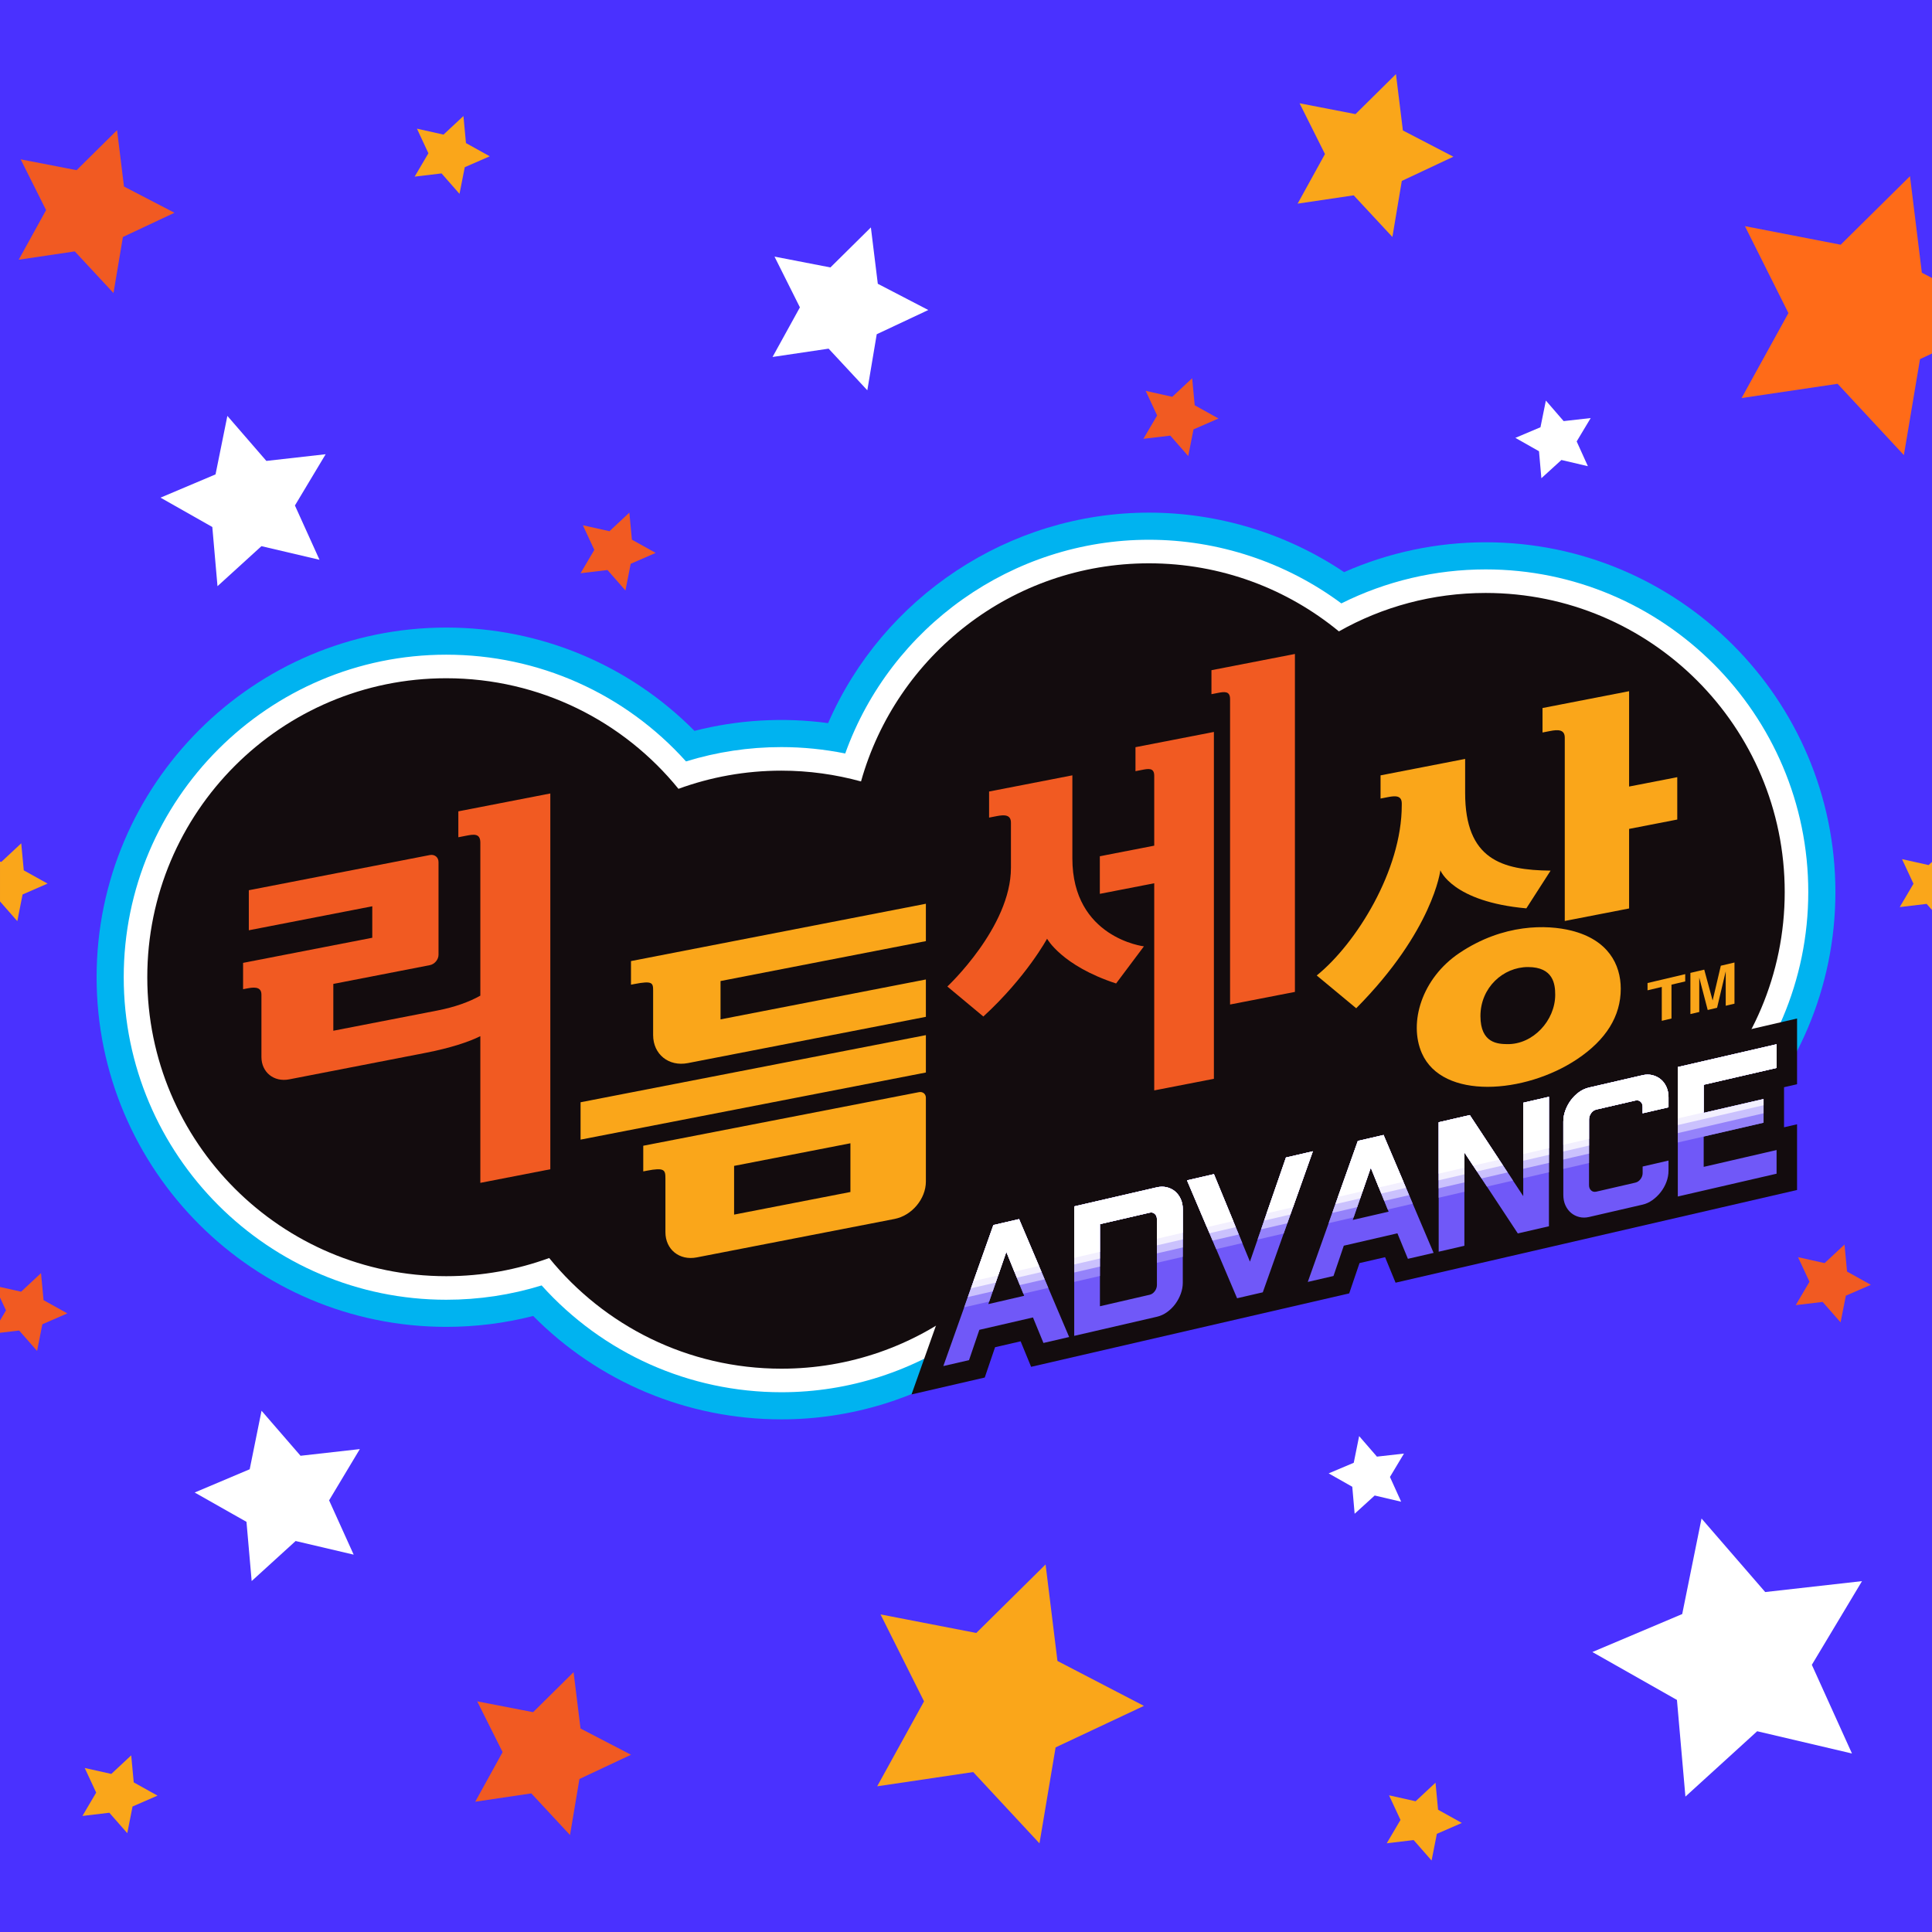
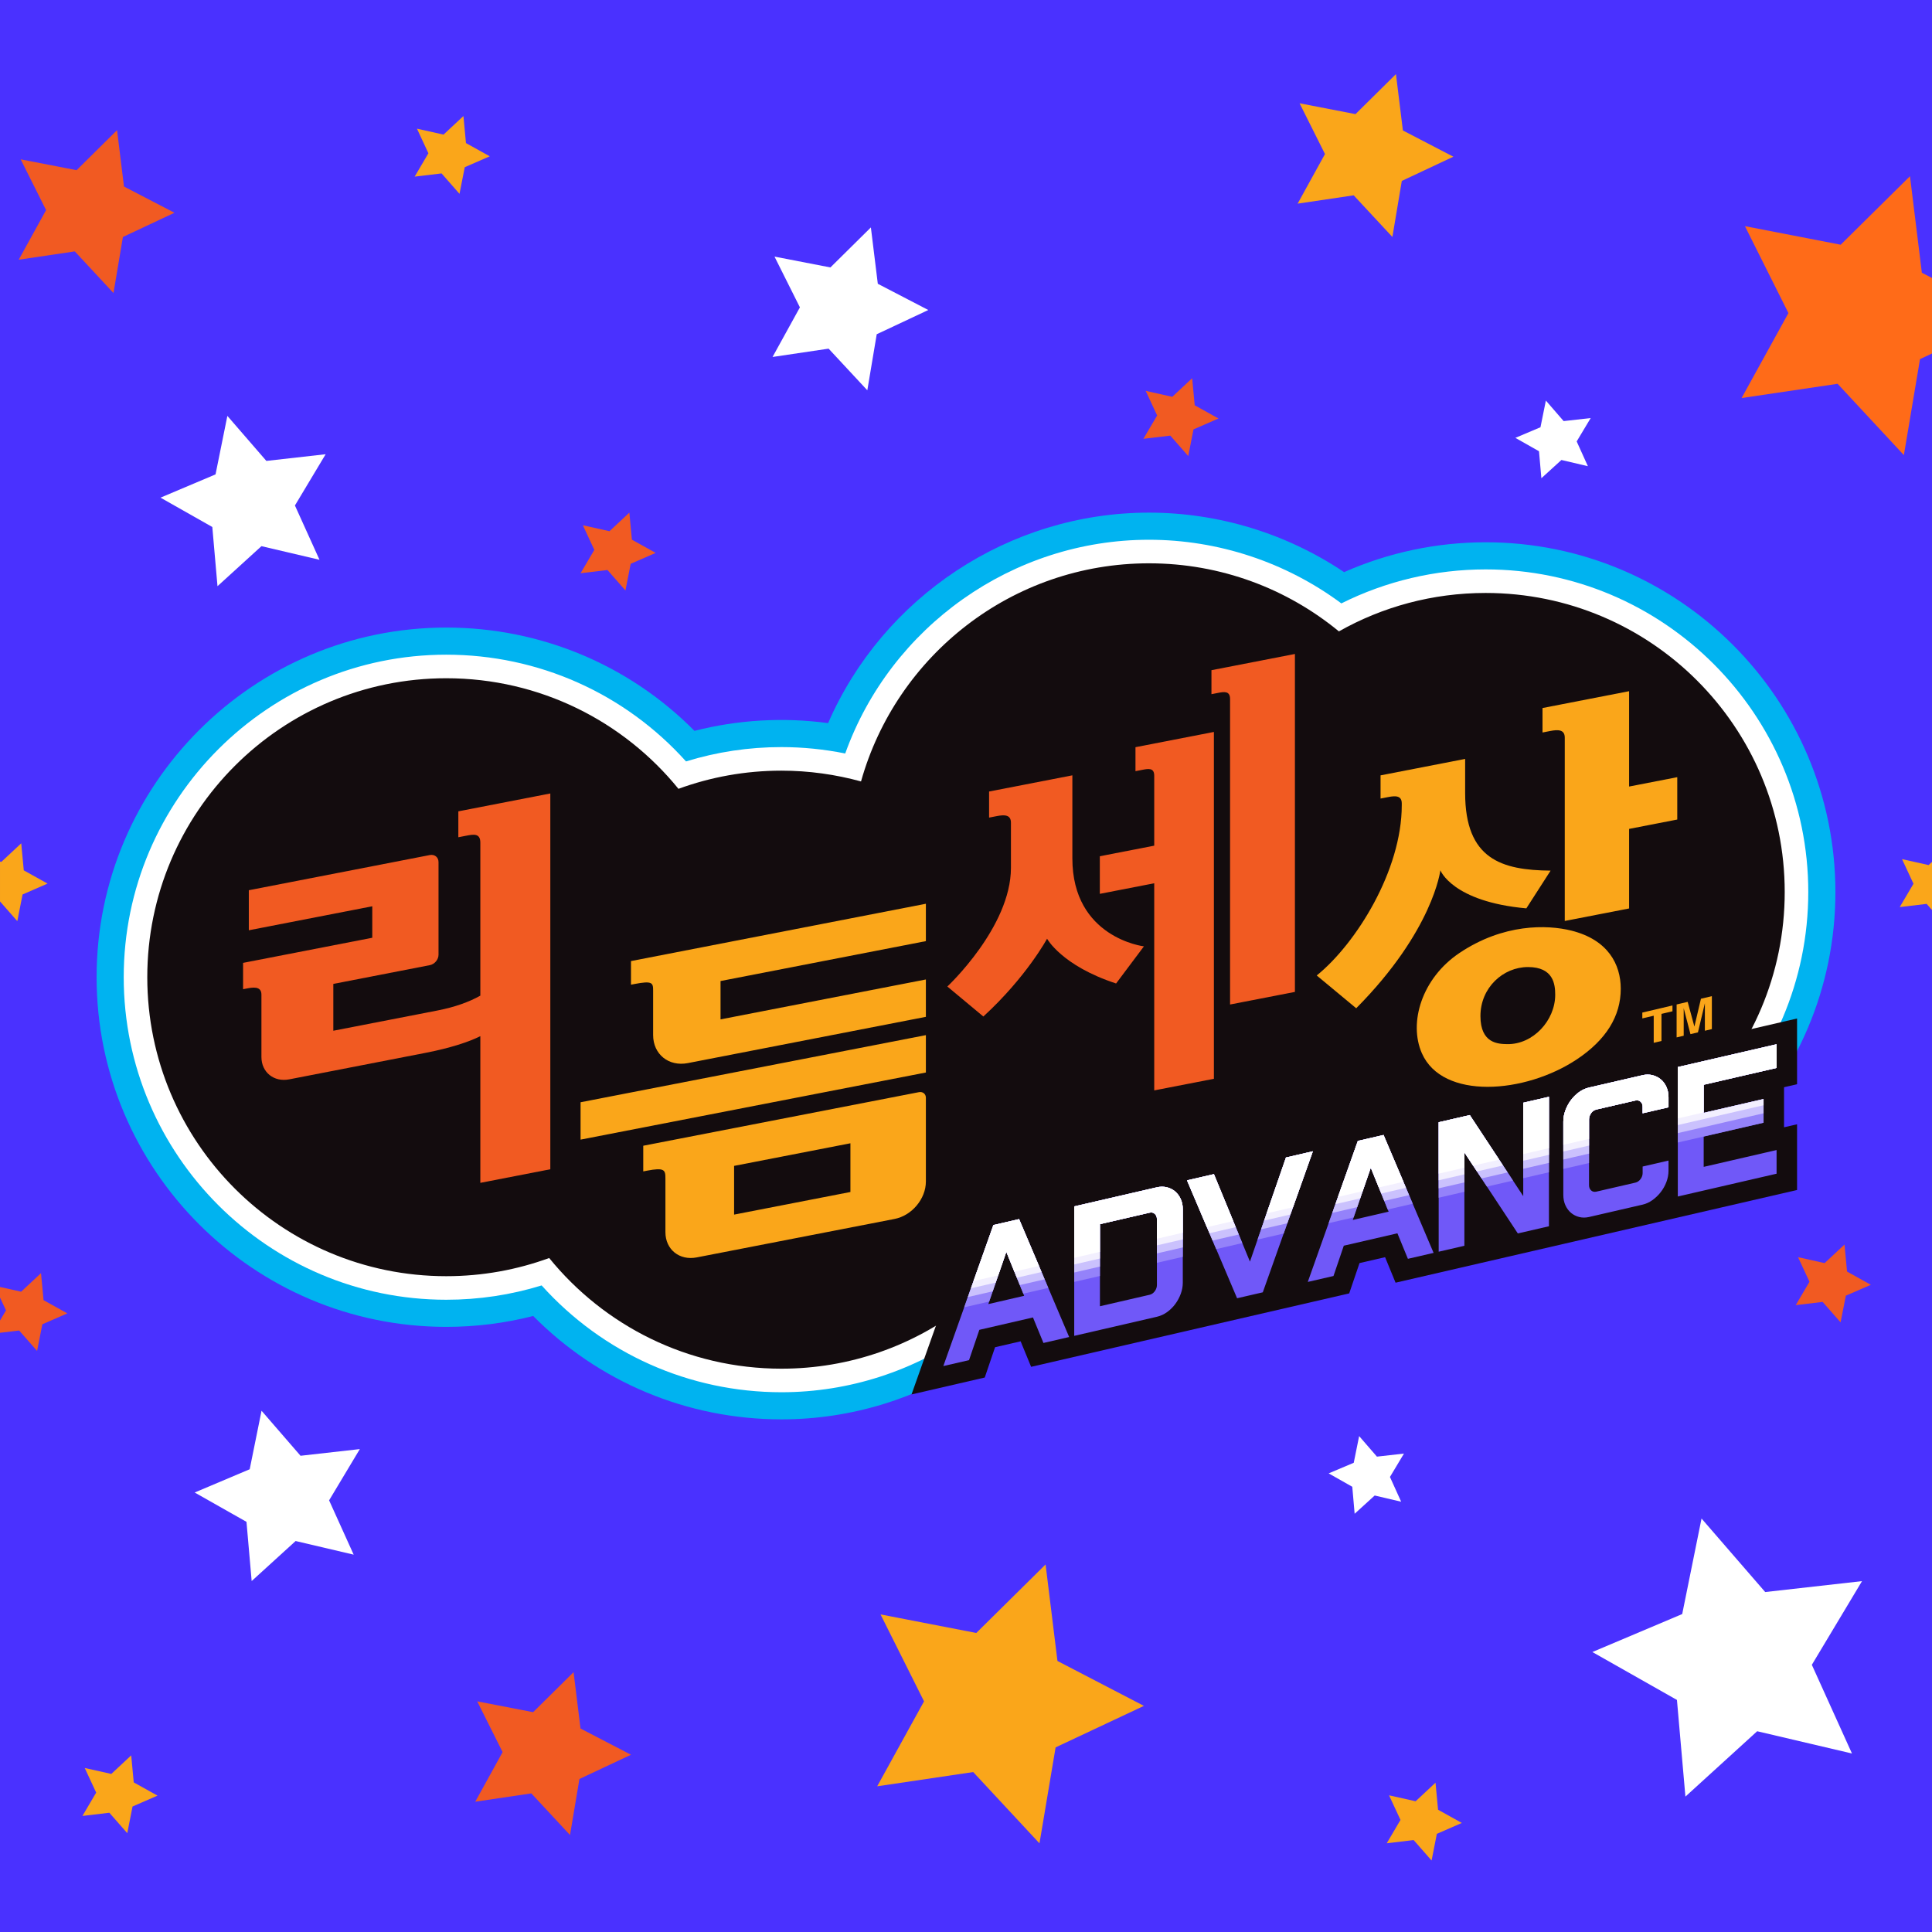
<svg xmlns="http://www.w3.org/2000/svg" version="1.1" id="svg1" width="666.667" height="666.667" viewBox="0 0 666.667 666.667">
  <defs id="defs1">
    <clipPath clipPathUnits="userSpaceOnUse" id="clipPath23">
      <path d="M 0,500 H 500 V 0 H 0 Z" transform="translate(-384.4873,-359.6593)" id="path23" />
    </clipPath>
    <clipPath clipPathUnits="userSpaceOnUse" id="clipPath25">
      <path d="M 0,500 H 500 V 0 H 0 Z" transform="translate(-384.4873,-352.6398)" id="path25" />
    </clipPath>
    <clipPath clipPathUnits="userSpaceOnUse" id="clipPath27">
      <path d="M 0,500 H 500 V 0 H 0 Z" transform="translate(-384.4873,-346.5426)" id="path27" />
    </clipPath>
    <clipPath clipPathUnits="userSpaceOnUse" id="clipPath29">
      <path d="M 0,500 H 500 V 0 H 0 Z" transform="translate(-349.291,-225.0792)" id="path29" />
    </clipPath>
    <clipPath clipPathUnits="userSpaceOnUse" id="clipPath31">
      <path d="M 0,500 H 500 V 0 H 0 Z" transform="translate(-465.0781,-219.4064)" id="path31" />
    </clipPath>
    <clipPath clipPathUnits="userSpaceOnUse" id="clipPath33">
      <path d="M 0,500 H 500 V 0 H 0 Z" transform="translate(-459.7773,-196.2462)" id="path33" />
    </clipPath>
    <clipPath clipPathUnits="userSpaceOnUse" id="clipPath35">
      <path d="m 434.217,223.848 v -33.503 l 25.561,5.901 v 6.127 l -18.865,-4.355 v 7.849 l 15.494,3.576 v 6.127 l -15.494,-3.577 v 7.275 l 18.865,4.355 v 6.125 z m -9.104,-2.102 -13.875,-3.203 c -0.933,-0.216 -1.802,-0.615 -2.603,-1.199 v 0 c -0.804,-0.585 -1.504,-1.281 -2.101,-2.089 v 0 c -0.599,-0.808 -1.073,-1.691 -1.422,-2.65 v 0 c -0.351,-0.958 -0.526,-1.915 -0.526,-2.873 v 0 -18.953 c 0,-1.021 0.182,-1.927 0.547,-2.72 v 0 c 0.364,-0.795 0.853,-1.448 1.466,-1.96 v 0 c 0.613,-0.513 1.32,-0.867 2.122,-1.065 v 0 c 0.803,-0.198 1.642,-0.196 2.517,0.007 v 0 l 13.875,3.203 c 0.875,0.202 1.714,0.587 2.517,1.155 v 0 c 0.801,0.568 1.516,1.252 2.144,2.051 v 0 c 0.628,0.798 1.123,1.678 1.489,2.64 v 0 c 0.363,0.962 0.546,1.953 0.546,2.975 v 0 2.584 l -6.696,-1.545 v -1.676 c 0,-0.574 -0.183,-1.104 -0.548,-1.586 v 0 c -0.363,-0.484 -0.809,-0.785 -1.335,-0.906 v 0 l -10.11,-2.335 c -0.524,-0.121 -0.97,-0.017 -1.335,0.314 v 0 c -0.364,0.33 -0.547,0.783 -0.547,1.357 v 0 17.039 c 0,0.574 0.183,1.111 0.547,1.61 v 0 c 0.365,0.499 0.811,0.809 1.335,0.93 v 0 l 10.11,2.335 c 0.526,0.121 0.972,0.024 1.335,-0.29 v 0 c 0.365,-0.316 0.548,-0.76 0.548,-1.334 v 0 -1.675 l 6.696,1.545 v 2.585 c 0,0.989 -0.183,1.888 -0.546,2.698 v 0 c -0.366,0.808 -0.861,1.467 -1.489,1.978 v 0 c -0.628,0.508 -1.343,0.863 -2.144,1.06 v 0 c -0.398,0.097 -0.804,0.146 -1.219,0.146 v 0 c -0.423,0 -0.856,-0.051 -1.298,-0.153 m -30.9,-7.134 v -24.169 l -13.832,20.976 -8.052,-1.858 v -33.503 l 6.652,1.535 v 24.17 l 13.831,-20.976 8.053,1.859 v 33.502 z m -42.804,-9.882 -12.957,-36.493 6.654,1.535 2.669,7.844 13.875,3.203 2.713,-6.6 6.653,1.536 -12.956,30.511 z m 3.325,-6.986 0.044,0.01 4.596,-11.334 -9.279,-2.142 z m -21.928,2.691 -9.322,-26.943 -9.323,22.639 -6.959,-1.607 12.955,-30.511 6.654,1.536 12.954,36.493 z m -33.395,-7.709 -21.402,-4.941 v -33.502 l 21.402,4.94 c 0.933,0.216 1.81,0.617 2.626,1.205 v 0 c 0.817,0.587 1.525,1.286 2.123,2.094 v 0 c 0.598,0.807 1.072,1.69 1.423,2.649 v 0 c 0.349,0.958 0.525,1.916 0.525,2.873 v 0 18.953 c 0,1.021 -0.182,1.928 -0.547,2.721 v 0 c -0.366,0.793 -0.854,1.446 -1.466,1.959 v 0 c -0.612,0.513 -1.329,0.866 -2.145,1.061 v 0 c -0.4,0.095 -0.807,0.142 -1.222,0.142 v 0 c -0.431,0 -0.87,-0.051 -1.317,-0.154 m -14.749,-9.532 12.867,2.971 c 0.526,0.121 0.97,0.016 1.335,-0.314 v 0 c 0.364,-0.33 0.547,-0.782 0.547,-1.357 v 0 -17.038 c 0,-0.574 -0.183,-1.112 -0.547,-1.61 v 0 c -0.365,-0.5 -0.809,-0.809 -1.335,-0.931 v 0 l -12.867,-2.971 z m -27.574,-0.239 -12.955,-36.493 6.652,1.535 2.67,7.844 13.875,3.203 2.713,-6.6 6.653,1.535 -12.956,30.512 z m 3.326,-6.985 0.044,0.01 4.596,-11.336 -9.279,-2.142 z" transform="translate(-466.1797,-253.5988)" id="path35" />
    </clipPath>
    <clipPath clipPathUnits="userSpaceOnUse" id="clipPath37">
      <path d="m 434.217,223.848 v -33.503 l 25.561,5.901 v 6.127 l -18.865,-4.355 v 7.849 l 15.494,3.576 v 6.127 l -15.494,-3.577 v 7.275 l 18.865,4.355 v 6.125 z m -9.104,-2.102 -13.875,-3.203 c -0.933,-0.216 -1.802,-0.615 -2.603,-1.199 v 0 c -0.804,-0.585 -1.504,-1.281 -2.101,-2.089 v 0 c -0.599,-0.808 -1.073,-1.691 -1.422,-2.65 v 0 c -0.351,-0.958 -0.526,-1.915 -0.526,-2.873 v 0 -18.953 c 0,-1.021 0.182,-1.927 0.547,-2.72 v 0 c 0.364,-0.795 0.853,-1.448 1.466,-1.96 v 0 c 0.613,-0.513 1.32,-0.867 2.122,-1.065 v 0 c 0.803,-0.198 1.642,-0.196 2.517,0.007 v 0 l 13.875,3.203 c 0.875,0.202 1.714,0.587 2.517,1.155 v 0 c 0.801,0.568 1.516,1.252 2.144,2.051 v 0 c 0.628,0.798 1.123,1.678 1.489,2.64 v 0 c 0.363,0.962 0.546,1.953 0.546,2.975 v 0 2.584 l -6.696,-1.545 v -1.676 c 0,-0.574 -0.183,-1.104 -0.548,-1.586 v 0 c -0.363,-0.484 -0.809,-0.785 -1.335,-0.906 v 0 l -10.11,-2.335 c -0.524,-0.121 -0.97,-0.017 -1.335,0.314 v 0 c -0.364,0.33 -0.547,0.783 -0.547,1.357 v 0 17.039 c 0,0.574 0.183,1.111 0.547,1.61 v 0 c 0.365,0.499 0.811,0.809 1.335,0.93 v 0 l 10.11,2.335 c 0.526,0.121 0.972,0.024 1.335,-0.29 v 0 c 0.365,-0.316 0.548,-0.76 0.548,-1.334 v 0 -1.675 l 6.696,1.545 v 2.585 c 0,0.989 -0.183,1.888 -0.546,2.698 v 0 c -0.366,0.808 -0.861,1.467 -1.489,1.978 v 0 c -0.628,0.508 -1.343,0.863 -2.144,1.06 v 0 c -0.398,0.097 -0.804,0.146 -1.219,0.146 v 0 c -0.423,0 -0.856,-0.051 -1.298,-0.153 m -30.9,-7.134 v -24.169 l -13.832,20.976 -8.052,-1.858 v -33.503 l 6.652,1.535 v 24.17 l 13.831,-20.976 8.053,1.859 v 33.502 z m -42.804,-9.882 -12.957,-36.493 6.654,1.535 2.669,7.844 13.875,3.203 2.713,-6.6 6.653,1.536 -12.956,30.511 z m 3.325,-6.986 0.044,0.01 4.596,-11.334 -9.279,-2.142 z m -21.928,2.691 -9.322,-26.943 -9.323,22.639 -6.959,-1.607 12.955,-30.511 6.654,1.536 12.954,36.493 z m -33.395,-7.709 -21.402,-4.941 v -33.502 l 21.402,4.94 c 0.933,0.216 1.81,0.617 2.626,1.205 v 0 c 0.817,0.587 1.525,1.286 2.123,2.094 v 0 c 0.598,0.807 1.072,1.69 1.423,2.649 v 0 c 0.349,0.958 0.525,1.916 0.525,2.873 v 0 18.953 c 0,1.021 -0.182,1.928 -0.547,2.721 v 0 c -0.366,0.793 -0.854,1.446 -1.466,1.959 v 0 c -0.612,0.513 -1.329,0.866 -2.145,1.061 v 0 c -0.4,0.095 -0.807,0.142 -1.222,0.142 v 0 c -0.431,0 -0.87,-0.051 -1.317,-0.154 m -14.749,-9.532 12.867,2.971 c 0.526,0.121 0.97,0.016 1.335,-0.314 v 0 c 0.364,-0.33 0.547,-0.782 0.547,-1.357 v 0 -17.038 c 0,-0.574 -0.183,-1.112 -0.547,-1.61 v 0 c -0.365,-0.5 -0.809,-0.809 -1.335,-0.931 v 0 l -12.867,-2.971 z m -27.574,-0.239 -12.955,-36.493 6.652,1.535 2.67,7.844 13.875,3.203 2.713,-6.6 6.653,1.535 -12.956,30.512 z m 3.326,-6.985 0.044,0.01 4.596,-11.336 -9.279,-2.142 z" transform="translate(-466.1797,-253.5988)" id="path37" />
    </clipPath>
    <clipPath clipPathUnits="userSpaceOnUse" id="clipPath39">
      <path d="m 434.217,223.848 v -33.503 l 25.561,5.901 v 6.127 l -18.865,-4.355 v 7.849 l 15.494,3.576 v 6.127 l -15.494,-3.577 v 7.275 l 18.865,4.355 v 6.125 z m -9.104,-2.102 -13.875,-3.203 c -0.933,-0.216 -1.802,-0.615 -2.603,-1.199 v 0 c -0.804,-0.585 -1.504,-1.281 -2.101,-2.089 v 0 c -0.599,-0.808 -1.073,-1.691 -1.422,-2.65 v 0 c -0.351,-0.958 -0.526,-1.915 -0.526,-2.873 v 0 -18.953 c 0,-1.021 0.182,-1.927 0.547,-2.72 v 0 c 0.364,-0.795 0.853,-1.448 1.466,-1.96 v 0 c 0.613,-0.513 1.32,-0.867 2.122,-1.065 v 0 c 0.803,-0.198 1.642,-0.196 2.517,0.007 v 0 l 13.875,3.203 c 0.875,0.202 1.714,0.587 2.517,1.155 v 0 c 0.801,0.568 1.516,1.252 2.144,2.051 v 0 c 0.628,0.798 1.123,1.678 1.489,2.64 v 0 c 0.363,0.962 0.546,1.953 0.546,2.975 v 0 2.584 l -6.696,-1.545 v -1.676 c 0,-0.574 -0.183,-1.104 -0.548,-1.586 v 0 c -0.363,-0.484 -0.809,-0.785 -1.335,-0.906 v 0 l -10.11,-2.335 c -0.524,-0.121 -0.97,-0.017 -1.335,0.314 v 0 c -0.364,0.33 -0.547,0.783 -0.547,1.357 v 0 17.039 c 0,0.574 0.183,1.111 0.547,1.61 v 0 c 0.365,0.499 0.811,0.809 1.335,0.93 v 0 l 10.11,2.335 c 0.526,0.121 0.972,0.024 1.335,-0.29 v 0 c 0.365,-0.316 0.548,-0.76 0.548,-1.334 v 0 -1.675 l 6.696,1.545 v 2.585 c 0,0.989 -0.183,1.888 -0.546,2.698 v 0 c -0.366,0.808 -0.861,1.467 -1.489,1.978 v 0 c -0.628,0.508 -1.343,0.863 -2.144,1.06 v 0 c -0.398,0.097 -0.804,0.146 -1.219,0.146 v 0 c -0.423,0 -0.856,-0.051 -1.298,-0.153 m -30.9,-7.134 v -24.169 l -13.832,20.976 -8.052,-1.858 v -33.503 l 6.652,1.535 v 24.17 l 13.831,-20.976 8.053,1.859 v 33.502 z m -42.804,-9.882 -12.957,-36.493 6.654,1.535 2.669,7.844 13.875,3.203 2.713,-6.6 6.653,1.536 -12.956,30.511 z m 3.325,-6.986 0.044,0.01 4.596,-11.334 -9.279,-2.142 z m -21.928,2.691 -9.322,-26.943 -9.323,22.639 -6.959,-1.607 12.955,-30.511 6.654,1.536 12.954,36.493 z m -33.395,-7.709 -21.402,-4.941 v -33.502 l 21.402,4.94 c 0.933,0.216 1.81,0.617 2.626,1.205 v 0 c 0.817,0.587 1.525,1.286 2.123,2.094 v 0 c 0.598,0.807 1.072,1.69 1.423,2.649 v 0 c 0.349,0.958 0.525,1.916 0.525,2.873 v 0 18.953 c 0,1.021 -0.182,1.928 -0.547,2.721 v 0 c -0.366,0.793 -0.854,1.446 -1.466,1.959 v 0 c -0.612,0.513 -1.329,0.866 -2.145,1.061 v 0 c -0.4,0.095 -0.807,0.142 -1.222,0.142 v 0 c -0.431,0 -0.87,-0.051 -1.317,-0.154 m -14.749,-9.532 12.867,2.971 c 0.526,0.121 0.97,0.016 1.335,-0.314 v 0 c 0.364,-0.33 0.547,-0.782 0.547,-1.357 v 0 -17.038 c 0,-0.574 -0.183,-1.112 -0.547,-1.61 v 0 c -0.365,-0.5 -0.809,-0.809 -1.335,-0.931 v 0 l -12.867,-2.971 z m -27.574,-0.239 -12.955,-36.493 6.652,1.535 2.67,7.844 13.875,3.203 2.713,-6.6 6.653,1.535 -12.956,30.512 z m 3.326,-6.985 0.044,0.01 4.596,-11.336 -9.279,-2.142 z" transform="translate(-466.1797,-253.5988)" id="path39" />
    </clipPath>
    <clipPath clipPathUnits="userSpaceOnUse" id="clipPath41">
      <path d="m 434.217,223.848 v -33.503 l 25.561,5.901 v 6.127 l -18.865,-4.355 v 7.849 l 15.494,3.576 v 6.127 l -15.494,-3.577 v 7.275 l 18.865,4.355 v 6.125 z m -9.104,-2.102 -13.875,-3.203 c -0.933,-0.216 -1.802,-0.615 -2.603,-1.199 v 0 c -0.804,-0.585 -1.504,-1.281 -2.101,-2.089 v 0 c -0.599,-0.808 -1.073,-1.691 -1.422,-2.65 v 0 c -0.351,-0.958 -0.526,-1.915 -0.526,-2.873 v 0 -18.953 c 0,-1.021 0.182,-1.927 0.547,-2.72 v 0 c 0.364,-0.795 0.853,-1.448 1.466,-1.96 v 0 c 0.613,-0.513 1.32,-0.867 2.122,-1.065 v 0 c 0.803,-0.198 1.642,-0.196 2.517,0.007 v 0 l 13.875,3.203 c 0.875,0.202 1.714,0.587 2.517,1.155 v 0 c 0.801,0.568 1.516,1.252 2.144,2.051 v 0 c 0.628,0.798 1.123,1.678 1.489,2.64 v 0 c 0.363,0.962 0.546,1.953 0.546,2.975 v 0 2.584 l -6.696,-1.545 v -1.676 c 0,-0.574 -0.183,-1.104 -0.548,-1.586 v 0 c -0.363,-0.484 -0.809,-0.785 -1.335,-0.906 v 0 l -10.11,-2.335 c -0.524,-0.121 -0.97,-0.017 -1.335,0.314 v 0 c -0.364,0.33 -0.547,0.783 -0.547,1.357 v 0 17.039 c 0,0.574 0.183,1.111 0.547,1.61 v 0 c 0.365,0.499 0.811,0.809 1.335,0.93 v 0 l 10.11,2.335 c 0.526,0.121 0.972,0.024 1.335,-0.29 v 0 c 0.365,-0.316 0.548,-0.76 0.548,-1.334 v 0 -1.675 l 6.696,1.545 v 2.585 c 0,0.989 -0.183,1.888 -0.546,2.698 v 0 c -0.366,0.808 -0.861,1.467 -1.489,1.978 v 0 c -0.628,0.508 -1.343,0.863 -2.144,1.06 v 0 c -0.398,0.097 -0.804,0.146 -1.219,0.146 v 0 c -0.423,0 -0.856,-0.051 -1.298,-0.153 m -30.9,-7.134 v -24.169 l -13.832,20.976 -8.052,-1.858 v -33.503 l 6.652,1.535 v 24.17 l 13.831,-20.976 8.053,1.859 v 33.502 z m -42.804,-9.882 -12.957,-36.493 6.654,1.535 2.669,7.844 13.875,3.203 2.713,-6.6 6.653,1.536 -12.956,30.511 z m 3.325,-6.986 0.044,0.01 4.596,-11.334 -9.279,-2.142 z m -21.928,2.691 -9.322,-26.943 -9.323,22.639 -6.959,-1.607 12.955,-30.511 6.654,1.536 12.954,36.493 z m -33.395,-7.709 -21.402,-4.941 v -33.502 l 21.402,4.94 c 0.933,0.216 1.81,0.617 2.626,1.205 v 0 c 0.817,0.587 1.525,1.286 2.123,2.094 v 0 c 0.598,0.807 1.072,1.69 1.423,2.649 v 0 c 0.349,0.958 0.525,1.916 0.525,2.873 v 0 18.953 c 0,1.021 -0.182,1.928 -0.547,2.721 v 0 c -0.366,0.793 -0.854,1.446 -1.466,1.959 v 0 c -0.612,0.513 -1.329,0.866 -2.145,1.061 v 0 c -0.4,0.095 -0.807,0.142 -1.222,0.142 v 0 c -0.431,0 -0.87,-0.051 -1.317,-0.154 m -14.749,-9.532 12.867,2.971 c 0.526,0.121 0.97,0.016 1.335,-0.314 v 0 c 0.364,-0.33 0.547,-0.782 0.547,-1.357 v 0 -17.038 c 0,-0.574 -0.183,-1.112 -0.547,-1.61 v 0 c -0.365,-0.5 -0.809,-0.809 -1.335,-0.931 v 0 l -12.867,-2.971 z m -27.574,-0.239 -12.955,-36.493 6.652,1.535 2.67,7.844 13.875,3.203 2.713,-6.6 6.653,1.535 -12.956,30.512 z m 3.326,-6.985 0.044,0.01 4.596,-11.336 -9.279,-2.142 z" transform="translate(-466.1797,-253.5988)" id="path41" />
    </clipPath>
    <clipPath clipPathUnits="userSpaceOnUse" id="clipPath43">
      <path d="M 0,500 H 500 V 0 H 0 Z" transform="translate(-372.7656,-274.7711)" id="path43" />
    </clipPath>
    <clipPath clipPathUnits="userSpaceOnUse" id="clipPath45">
      <path d="M 0,500 H 500 V 0 H 0 Z" transform="translate(-313.5234,-326.5543)" id="path45" />
    </clipPath>
    <clipPath clipPathUnits="userSpaceOnUse" id="clipPath47">
      <path d="M 0,500 H 500 V 0 H 0 Z" transform="translate(-186.4746,-246.109)" id="path47" />
    </clipPath>
    <clipPath clipPathUnits="userSpaceOnUse" id="clipPath49">
      <path d="M 0,500 H 500 V 0 H 0 Z" transform="translate(-118.6182,-290.0255)" id="path49" />
    </clipPath>
    <clipPath clipPathUnits="userSpaceOnUse" id="clipPath51">
-       <path d="M 0,500 H 500 V 0 H 0 Z" transform="translate(-446.6162,-239.7159)" id="path51" />
-     </clipPath>
-     <clipPath clipPathUnits="userSpaceOnUse" id="clipPath667">
-       <path d="M 0,500 H 500 V 0 H 0 Z" transform="translate(-372.7656,-274.7711)" id="path667" />
+       <path d="M 0,500 H 500 V 0 H 0 Z" transform="translate(-441.2187,-233.2448)" id="path51" />
    </clipPath>
  </defs>
  <g id="layer-MC0">
    <path id="path1" d="M 0,0 H 500 V 500 H 0 Z" style="fill:#4a31ff;fill-opacity:1;fill-rule:nonzero;stroke:none" transform="matrix(1.333333,0,0,-1.333333,0,666.6667)" />
    <path id="path2" d="m 0,0 -25.055,-2.825 -16.478,19.026 -5.002,-24.722 -23.25,-9.827 21.888,-12.4 2.192,-25.015 18.573,16.914 24.53,-5.759 -10.384,22.949 z" style="fill:#ffffff;fill-opacity:1;fill-rule:nonzero;stroke:none" transform="matrix(1.333333,0,0,-1.333333,642.5195,545.5936)" />
    <path id="path3" d="M 0,0 -15.344,-1.729 -25.436,9.923 -28.5,-5.218 l -14.238,-6.018 13.405,-7.595 1.342,-15.319 11.375,10.358 15.023,-3.527 -6.36,14.054 z" style="fill:#ffffff;fill-opacity:1;fill-rule:nonzero;stroke:none" transform="matrix(1.333333,0,0,-1.333333,124.164,500.0311)" />
    <path id="path4" d="m 0,0 -15.345,-1.73 -10.092,11.652 -3.063,-15.14 -14.239,-6.019 13.405,-7.594 1.342,-15.32 11.375,10.359 15.024,-3.527 -6.361,14.054 z" style="fill:#ffffff;fill-opacity:1;fill-rule:nonzero;stroke:none" transform="matrix(1.333333,0,0,-1.333333,112.3737,156.7388)" />
    <path id="path5" d="m 0,0 -6.998,-0.789 -4.602,5.314 -1.397,-6.904 -6.494,-2.745 6.113,-3.464 0.612,-6.986 5.188,4.724 6.851,-1.608 -2.9,6.409 z" style="fill:#ffffff;fill-opacity:1;fill-rule:nonzero;stroke:none" transform="matrix(1.333333,0,0,-1.333333,548.8945,144.2564)" />
    <path id="path6" d="m 0,0 -6.997,-0.789 -4.603,5.313 -1.397,-6.904 -6.493,-2.745 6.113,-3.463 0.612,-6.986 5.188,4.723 6.85,-1.608 -2.9,6.409 z" style="fill:#ffffff;fill-opacity:1;fill-rule:nonzero;stroke:none" transform="matrix(1.333333,0,0,-1.333333,484.4609,501.5805)" />
    <path id="path7" d="m 0,0 -13.065,6.787 -1.794,14.586 -10.472,-10.355 -14.469,2.804 6.573,-13.136 -7.079,-12.839 14.509,2.153 10.016,-10.776 2.436,14.504 z" style="fill:#ffffff;fill-opacity:1;fill-rule:nonzero;stroke:none" transform="matrix(1.333333,0,0,-1.333333,320.3216,106.9737)" />
    <path id="path8" d="m 0,0 -24.781,4.803 11.258,-22.497 -12.124,-21.989 24.848,3.688 17.155,-18.457 4.171,24.841 3.106,1.46 V -8.61 l -2.625,1.363 -3.074,24.982 z" style="fill:#ff6b18;fill-opacity:1;fill-rule:nonzero;stroke:none" transform="matrix(1.333333,0,0,-1.333333,635.1564,84.44347)" />
    <path id="path9" d="m 0,0 -6.154,3.423 -0.659,6.999 -5.148,-4.809 -6.88,1.539 2.963,-6.371 -3.56,-6.042 6.966,0.831 4.642,-5.289 1.363,6.902 z" style="fill:#f15a22;fill-opacity:1;fill-rule:nonzero;stroke:none" transform="matrix(1.333333,0,0,-1.333333,226.2527,190.7869)" />
    <path id="path10" d="m 0,0 -5.465,1.222 v -2.725 l 1.549,-3.329 -1.549,-2.629 v -3.174 l 4.956,0.591 4.642,-5.288 1.362,6.902 6.467,2.816 -6.154,3.423 -0.659,6.999 z" style="fill:#f15a22;fill-opacity:1;fill-rule:nonzero;stroke:none" transform="matrix(1.333333,0,0,-1.333333,7.2864,445.7203)" />
    <path id="path11" d="m 0,0 -6.153,3.423 -0.659,6.999 -5.149,-4.808 -6.88,1.538 2.964,-6.37 -3.56,-6.043 6.966,0.832 4.642,-5.289 1.363,6.901 z" style="fill:#f15a22;fill-opacity:1;fill-rule:nonzero;stroke:none" transform="matrix(1.333333,0,0,-1.333333,645.5599,443.3416)" />
    <path id="path12" d="m 0,0 -6.154,3.423 -0.658,6.999 -5.149,-4.808 -6.88,1.538 2.964,-6.37 -3.56,-6.043 6.966,0.832 4.642,-5.29 1.362,6.902 z" style="fill:#f15a22;fill-opacity:1;fill-rule:nonzero;stroke:none" transform="matrix(1.333333,0,0,-1.333333,420.4583,144.4107)" />
    <path id="path13" d="m 0,0 -13.064,6.786 -1.795,14.586 -10.472,-10.355 -14.469,2.804 6.574,-13.135 -7.08,-12.839 14.509,2.153 10.016,-10.776 2.436,14.504 z" style="fill:#f15a22;fill-opacity:1;fill-rule:nonzero;stroke:none" transform="matrix(1.333333,0,0,-1.333333,217.7344,605.5037)" />
    <path id="path14" d="m 0,0 -13.064,6.786 -1.795,14.587 -10.472,-10.355 -14.468,2.804 6.573,-13.136 -7.08,-12.839 14.509,2.153 10.016,-10.776 2.436,14.504 z" style="fill:#f15a22;fill-opacity:1;fill-rule:nonzero;stroke:none" transform="matrix(1.333333,0,0,-1.333333,60.20373,73.41453)" />
    <path id="path15" d="m 0,0 -6.154,3.423 -0.658,6.999 -5.149,-4.808 -6.88,1.538 2.964,-6.37 -3.56,-6.043 6.966,0.832 4.642,-5.29 1.363,6.902 z" style="fill:#faa61a;fill-opacity:1;fill-rule:nonzero;stroke:none" transform="matrix(1.333333,0,0,-1.333333,168.9961,53.93347)" />
    <path id="path16" d="M 0,0 -0.346,0.077 V -10.23 l 4.478,-5.102 1.363,6.901 6.466,2.817 -6.153,3.423 -0.66,6.999 z" style="fill:#faa61a;fill-opacity:1;fill-rule:nonzero;stroke:none" transform="matrix(1.333333,0,0,-1.333333,0.462,297.4111)" />
    <path id="path17" d="m 0,0 -6.154,3.423 -0.658,6.999 -5.149,-4.809 -6.88,1.539 2.964,-6.371 -3.56,-6.042 6.966,0.831 4.642,-5.289 1.363,6.903 z" style="fill:#faa61a;fill-opacity:1;fill-rule:nonzero;stroke:none" transform="matrix(1.333333,0,0,-1.333333,54.3568,619.6067)" />
    <path id="path18" d="m 0,0 -6.154,3.423 -0.658,6.999 -5.149,-4.808 -6.88,1.538 2.963,-6.37 -3.559,-6.043 6.965,0.832 4.643,-5.29 1.362,6.903 z" style="fill:#faa61a;fill-opacity:1;fill-rule:nonzero;stroke:none" transform="matrix(1.333333,0,0,-1.333333,504.4297,629.0389)" />
    <path id="path19" d="M 0,0 -3.56,-6.042 3.407,-5.211 4.793,-6.79 V 5.651 L 3.916,4.832 -2.964,6.371 Z" style="fill:#faa61a;fill-opacity:1;fill-rule:nonzero;stroke:none" transform="matrix(1.333333,0,0,-1.333333,660.2772,304.9507)" />
    <path id="path20" d="m 0,0 -22.375,11.623 -3.073,24.981 -17.935,-17.735 -24.78,4.803 11.258,-22.497 -12.125,-21.988 24.848,3.687 17.155,-18.456 4.172,24.841 z" style="fill:#faa61a;fill-opacity:1;fill-rule:nonzero;stroke:none" transform="matrix(1.333333,0,0,-1.333333,394.7252,588.6404)" />
    <path id="path21" d="m 0,0 -13.064,6.786 -1.795,14.587 -10.472,-10.355 -14.469,2.804 6.573,-13.136 -7.08,-12.839 14.509,2.153 10.017,-10.776 2.435,14.504 z" style="fill:#faa61a;fill-opacity:1;fill-rule:nonzero;stroke:none" transform="matrix(1.333333,0,0,-1.333333,501.5079,54.0688)" />
    <path id="path22" d="m 0,0 c -12.657,0 -25.164,-2.653 -36.635,-7.727 -14.853,9.98 -32.487,15.399 -50.503,15.399 -36.267,0 -68.856,-21.879 -83.036,-54.474 -11.614,1.568 -23.398,0.858 -34.584,-2.004 -16.928,17.09 -39.881,26.735 -64.239,26.735 -49.897,0 -90.49,-40.594 -90.49,-90.491 0,-49.896 40.593,-90.49 90.49,-90.49 7.642,0 15.177,0.946 22.496,2.819 16.94,-17.106 39.901,-26.758 64.26,-26.758 36.267,0 68.856,21.88 83.036,54.475 16.603,-2.242 33.598,0.221 48.724,6.912 14.855,-9.98 32.489,-15.4 50.503,-15.4 49.897,0 90.491,40.594 90.491,90.491 C 90.513,-40.604 49.909,0 0,0" style="fill:#00b3f0;fill-opacity:1;fill-rule:nonzero;stroke:none" transform="matrix(1.333333,0,0,-1.333333,512.6497,187.1209)" clip-path="url(#clipPath23)" />
    <path id="path24" d="M 0,0 C -12.999,0 -25.824,-3.032 -37.345,-8.799 -51.678,1.85 -69.202,7.672 -87.138,7.672 c -35.302,0 -66.824,-22.469 -78.605,-55.314 -5.458,1.099 -10.993,1.655 -16.52,1.655 -8.427,0 -16.71,-1.246 -24.682,-3.708 -15.831,17.608 -38.211,27.624 -62.052,27.624 -46.026,0 -83.471,-37.445 -83.471,-83.471 0,-46.026 37.445,-83.471 83.471,-83.471 8.428,0 16.711,1.245 24.682,3.707 15.846,-17.623 38.234,-27.645 62.074,-27.645 35.303,0 66.824,22.468 78.604,55.312 5.458,-1.098 10.993,-1.653 16.521,-1.653 13,0 25.824,3.032 37.345,8.798 14.334,-10.649 31.858,-16.47 49.793,-16.47 46.026,0 83.471,37.444 83.471,83.47 C 83.493,-37.455 46.038,0 0,0" style="fill:#ffffff;fill-opacity:1;fill-rule:nonzero;stroke:none" transform="matrix(1.333333,0,0,-1.333333,512.6497,196.4803)" clip-path="url(#clipPath25)" />
    <path id="path26" d="m 0,0 c -13.792,0 -26.751,-3.6 -37.979,-9.945 -13.364,11.002 -30.485,17.617 -49.16,17.617 -35.48,0 -65.381,-23.894 -74.516,-56.45 -6.569,1.8 -13.476,2.79 -20.609,2.79 -9.359,0 -18.336,-1.665 -26.638,-4.702 -14.175,17.459 -35.841,28.618 -60.095,28.618 -42.725,0 -77.373,-34.648 -77.373,-77.373 0,-42.725 34.648,-77.374 77.373,-77.374 9.36,0 18.337,1.665 26.639,4.702 14.197,-17.481 35.84,-28.64 60.117,-28.64 35.48,0 65.382,23.893 74.516,56.449 6.57,-1.8 13.477,-2.79 20.609,-2.79 13.792,0 26.752,3.6 37.978,9.945 13.365,-11.002 30.487,-17.617 49.16,-17.617 42.726,0 77.374,34.648 77.374,77.374 C 77.396,-34.671 42.748,0 0,0" style="fill:#130c0e;fill-opacity:1;fill-rule:nonzero;stroke:none" transform="matrix(1.333333,0,0,-1.333333,512.6497,204.6099)" clip-path="url(#clipPath27)" />
    <path id="path28" d="m 0,0 -94.842,-21.896 7.51,-32.53 94.842,21.896 z" style="fill:#130c0e;fill-opacity:1;fill-rule:nonzero;stroke:none" transform="matrix(1.333333,0,0,-1.333333,465.7213,366.5611)" clip-path="url(#clipPath29)" />
    <path id="path30" d="m 0,0 v 17.006 l -212.014,-48.946 -17.162,-48.345 18.95,4.375 2.67,7.844 6.616,1.527 2.713,-6.601 82.322,19.005 2.67,7.843 6.615,1.528 2.713,-6.601 L 0,-27.376 v 17.006 l -3.37,-0.778 v 10.37 z" style="fill:#130c0e;fill-opacity:1;fill-rule:nonzero;stroke:none" transform="matrix(1.333333,0,0,-1.333333,620.1041,374.1248)" clip-path="url(#clipPath31)" />
    <path id="path32" d="M 0,0 -25.561,-5.901 V 27.602 L 0,33.502 V 27.376 L -18.864,23.021 V 15.747 L -3.37,19.324 V 13.197 L -18.864,9.621 V 1.771 L 0,6.126 Z m -48.539,-11.206 c -0.875,-0.202 -1.714,-0.204 -2.517,-0.006 -0.802,0.197 -1.509,0.552 -2.122,1.065 -0.613,0.512 -1.102,1.165 -1.467,1.959 -0.365,0.793 -0.546,1.7 -0.546,2.721 v 18.953 c 0,0.957 0.174,1.914 0.525,2.873 0.35,0.958 0.824,1.842 1.422,2.65 0.598,0.808 1.298,1.504 2.101,2.088 0.802,0.584 1.67,0.984 2.604,1.2 l 13.875,3.203 c 0.875,0.202 1.714,0.204 2.517,0.006 0.801,-0.197 1.516,-0.551 2.144,-1.06 0.627,-0.509 1.123,-1.169 1.488,-1.977 0.365,-0.81 0.547,-1.709 0.547,-2.698 v -2.584 l -6.696,-1.546 v 1.675 c 0,0.574 -0.183,1.018 -0.548,1.333 -0.364,0.314 -0.809,0.412 -1.335,0.29 l -10.11,-2.334 c -0.525,-0.121 -0.97,-0.432 -1.335,-0.93 -0.364,-0.5 -0.547,-1.036 -0.547,-1.61 V -2.974 c 0,-0.574 0.183,-1.027 0.547,-1.357 0.365,-0.331 0.81,-0.435 1.335,-0.314 l 10.11,2.334 c 0.526,0.122 0.971,0.423 1.335,0.907 0.365,0.482 0.548,1.011 0.548,1.586 v 1.675 l 6.696,1.546 V 0.818 c 0,-1.021 -0.182,-2.012 -0.547,-2.974 -0.365,-0.962 -0.861,-1.842 -1.488,-2.64 -0.628,-0.8 -1.343,-1.483 -2.144,-2.051 -0.803,-0.569 -1.642,-0.953 -2.517,-1.155 z m -10.373,31.108 v -33.503 l -8.053,-1.858 -13.831,20.976 v -24.17 l -6.652,-1.535 v 33.502 l 8.052,1.859 13.832,-20.977 v 24.17 z m -46.131,-18.403 0.044,0.009 4.596,-11.334 -9.28,-2.143 z m 16.281,-21.991 -12.955,30.512 -6.652,-1.536 -12.956,-36.493 6.653,1.535 2.67,7.844 13.874,3.203 2.714,-6.6 z m -31.25,26.288 -12.955,-36.493 -6.653,-1.536 -12.955,30.511 6.959,1.607 9.323,-22.639 9.322,26.943 z m -40.354,-34.587 c 0,-0.574 -0.183,-1.111 -0.547,-1.61 -0.365,-0.499 -0.81,-0.809 -1.335,-0.93 l -12.867,-2.971 v 21.25 l 12.867,2.971 c 0.525,0.122 0.97,0.016 1.335,-0.314 0.364,-0.331 0.547,-0.783 0.547,-1.357 z m 6.697,19.542 c 0,1.02 -0.183,1.928 -0.548,2.721 -0.365,0.793 -0.853,1.446 -1.466,1.959 -0.612,0.512 -1.328,0.866 -2.144,1.061 -0.818,0.194 -1.663,0.19 -2.539,-0.012 l -21.403,-4.941 v -33.503 l 21.403,4.942 c 0.933,0.214 1.809,0.616 2.626,1.204 0.817,0.587 1.524,1.285 2.123,2.093 0.597,0.808 1.072,1.691 1.423,2.65 0.349,0.958 0.525,1.916 0.525,2.873 z m -45.694,-11.028 0.044,0.01 4.595,-11.335 -9.278,-2.142 z m 16.282,-21.99 -12.956,30.512 -6.652,-1.537 -12.956,-36.492 6.653,1.535 2.67,7.844 13.875,3.203 2.713,-6.601 z" style="fill:#7058f8;fill-opacity:1;fill-rule:nonzero;stroke:none" transform="matrix(1.333333,0,0,-1.333333,613.0364,405.0051)" clip-path="url(#clipPath33)" />
    <path id="path34" d="m 0,0 -234.166,-54.079 9.184,-39.777 234.166,54.079 z" style="fill:#9482fa;fill-opacity:1;fill-rule:nonzero;stroke:none" transform="matrix(1.333333,0,0,-1.333333,621.5729,328.5349)" clip-path="url(#clipPath35)" />
    <path id="path36" d="m 0,0 -234.166,-54.079 8.379,-37.527 234.166,54.079 z" style="fill:#cac1fd;fill-opacity:1;fill-rule:nonzero;stroke:none" transform="matrix(1.333333,0,0,-1.333333,621.5729,328.5349)" clip-path="url(#clipPath37)" />
    <path id="path38" d="m 0,0 -234.166,-54.079 7.634,-35.618 234.165,54.079 z" style="fill:#f2effe;fill-opacity:1;fill-rule:nonzero;stroke:none" transform="matrix(1.333333,0,0,-1.333333,621.5729,328.5349)" clip-path="url(#clipPath39)" />
    <path id="path40" d="m 0,0 -234.166,-54.079 7.354,-33.963 234.166,54.08 z" style="fill:#ffffff;fill-opacity:1;fill-rule:nonzero;stroke:none" transform="matrix(1.333333,0,0,-1.333333,621.5729,328.5349)" clip-path="url(#clipPath41)" />
-     <path id="path666" d="m 0,0 c 0,0 -1.829,-15.582 -21.779,-35.706 l -10.215,8.482 c 10.223,8.279 22.004,27.196 22.004,44.053 v 0.476 c 0,2.025 -1.567,2.023 -3.518,1.643 l -1.971,-0.383 v 6.001 L 6.412,28.821 V 20.017 C 6.412,2.801 15.909,0.034 28.528,-0.09 L 22.251,-9.854 C 3.075,-8.134 0,0 0,0 M 61.309,24.096 V 13.132 L 48.845,10.709 v -20.59 l -16.65,-3.236 v 47.442 c 0,2.136 -1.754,2.114 -3.752,1.726 l -2.007,-0.39 v 6.331 l 22.409,4.356 V 21.673 Z M 17.278,-44.989 c -2.272,0.045 -6.907,0.136 -6.907,7.262 0,7.386 5.898,12.683 12.308,12.684 6.579,10e-4 7.042,-4.458 7.042,-7.172 0,-6.653 -5.735,-12.906 -12.443,-12.774 m 16.65,29.369 c -6.34,1.589 -17.61,1.829 -28.956,-5.76 -9.786,-6.545 -13.235,-18.056 -9.759,-25.966 5.326,-12.123 26.679,-10.548 40.155,-1.553 7.53,5.026 11.317,11.148 11.317,18.237 0,6.329 -3.302,12.672 -12.757,15.042" style="fill:#faa61a;fill-opacity:1;fill-rule:nonzero;stroke:none" transform="matrix(1.333333,0,0,-1.333333,497.0207,300.3053)" clip-path="url(#clipPath667)" />
+     <path id="path42" d="m 0,0 c 0,0 -1.829,-15.582 -21.779,-35.706 l -10.215,8.482 c 10.223,8.279 22.004,27.196 22.004,44.053 v 0.476 c 0,2.025 -1.567,2.023 -3.518,1.643 l -1.971,-0.383 v 6.001 L 6.412,28.821 V 20.017 C 6.412,2.801 15.909,0.034 28.528,-0.09 L 22.251,-9.854 C 3.075,-8.134 0,0 0,0 M 61.309,24.096 V 13.132 L 48.845,10.709 v -20.59 l -16.65,-3.236 v 47.442 c 0,2.136 -1.754,2.114 -3.752,1.726 l -2.007,-0.39 v 6.331 l 22.409,4.356 V 21.673 Z M 17.278,-44.989 c -2.272,0.045 -6.907,0.136 -6.907,7.262 0,7.386 5.898,12.683 12.308,12.684 6.579,10e-4 7.042,-4.458 7.042,-7.172 0,-6.653 -5.735,-12.906 -12.443,-12.774 m 16.65,29.369 c -6.34,1.589 -17.61,1.829 -28.956,-5.76 -9.786,-6.545 -13.235,-18.056 -9.759,-25.966 5.326,-12.123 26.679,-10.548 40.155,-1.553 7.53,5.026 11.317,11.148 11.317,18.237 0,6.329 -3.302,12.672 -12.757,15.042" style="fill:#faa61a;fill-opacity:1;fill-rule:nonzero;stroke:none" transform="matrix(1.333333,0,0,-1.333333,497.0208,300.3052)" clip-path="url(#clipPath43)" />
    <path id="path44" d="m 0,0 v -6.207 l 1.669,0.325 c 1.662,0.322 3.148,0.543 3.148,-1.594 v -79.045 l 16.785,3.262 V 4.199 Z m -19.662,-19.925 v -6.207 l 1.67,0.325 c 1.662,0.323 3.183,0.619 3.183,-1.518 v -18.088 l -14.078,-2.736 v -9.731 l 14.078,2.736 v -53.604 l 15.441,3.002 v 89.766 z m 2.183,-51.545 -7.2,-9.607 c -14.065,4.591 -17.864,11.587 -17.864,11.587 0,0 -5.326,-9.898 -16.492,-20.136 l -9.315,7.762 c 0,0 16.457,15.365 16.457,30.713 v 11.682 c 0,2.136 -1.745,2.08 -3.697,1.701 l -1.96,-0.381 v 6.75 l 21.554,4.19 v -21.492 c 0,-20.578 18.517,-22.769 18.517,-22.769" style="fill:#f15a22;fill-opacity:1;fill-rule:nonzero;stroke:none" transform="matrix(1.333333,0,0,-1.333333,418.0312,231.2609)" clip-path="url(#clipPath45)" />
    <path id="path46" d="M 0,0 V -9.924 L 53.143,0.406 V -9.265 L -8.446,-21.236 c -4.97,-0.966 -9,2.28 -9,7.251 v 11.521 c 0,1.993 -0.183,2.595 -4.845,1.689 l -0.883,-0.171 V 5.166 L 53.143,20 v -9.67 z m 53.143,-14.001 v -9.671 l -89.366,-17.371 v 9.67 z M 33.613,-54.596 3.51,-60.448 v 12.609 l 30.103,5.851 z m 17.73,25.837 -71.344,-13.867 v -6.64 l 0.884,0.172 c 4.669,0.907 4.853,0.176 4.853,-2.011 V -65 c 0,-4.473 3.626,-7.395 8.1,-6.525 l 51.206,9.953 c 4.474,0.87 8.101,5.201 8.101,9.675 v 21.688 c 0,0.994 -0.807,1.644 -1.8,1.45" style="fill:#faa61a;fill-opacity:1;fill-rule:nonzero;stroke:none" transform="matrix(1.333333,0,0,-1.333333,248.6328,338.5213)" clip-path="url(#clipPath47)" />
-     <path id="path48" d="m 0,0 v -6.705 l 1.958,0.381 c 1.949,0.379 3.734,0.725 3.734,-1.776 v -39.598 c -2.88,-1.62 -6.568,-2.964 -11.114,-3.847 l -26.932,-5.235 v 12.119 l 24.974,4.855 c 1.243,0.242 2.25,1.445 2.25,2.687 v 23.996 c 0,1.242 -1.007,2.054 -2.25,1.812 l -46.843,-9.105 v -10.363 l 31.949,6.211 v -8.149 l -33.434,-6.499 v -6.817 l 0.79,0.154 c 1.594,0.309 3.958,0.769 3.958,-1.549 V -63.56 c 0,-3.976 3.223,-6.573 7.2,-5.8 l 35.165,6.836 c 6.597,1.282 11.385,2.879 14.287,4.342 v -37.966 l 18.112,3.52 V 4.627 Z" style="fill:#f15a22;fill-opacity:1;fill-rule:nonzero;stroke:none" transform="matrix(1.333333,0,0,-1.333333,158.1576,279.966)" clip-path="url(#clipPath49)" />
-     <path id="path50" d="M 0,0 V 8.9 L -2.239,-0.528 -4.664,-1.1 -6.85,7.285 v -8.9 L -9.142,-2.156 V 8.499 l 3.581,0.844 2.16,-7.942 0.026,0.007 2.105,8.947 3.535,0.834 V 0.534 Z m -16.548,-3.902 v 8.765 l -3.687,-0.869 v 1.883 l 9.752,2.3 V 6.293 L -14.037,5.455 V -3.31 Z" style="fill:#faa61a;fill-opacity:1;fill-rule:nonzero;stroke:none" transform="matrix(1.333333,0,0,-1.333333,595.4883,347.0455)" clip-path="url(#clipPath51)" />
+     <path id="path48" d="m 0,0 v -6.705 l 1.958,0.381 c 1.949,0.379 3.734,0.725 3.734,-1.776 v -39.598 c -2.88,-1.62 -6.568,-2.964 -11.114,-3.847 l -26.932,-5.235 v 12.119 l 24.974,4.855 c 1.243,0.242 2.25,1.445 2.25,2.687 v 23.996 c 0,1.243 -1.007,2.054 -2.25,1.812 l -46.843,-9.105 v -10.363 l 31.949,6.211 v -8.149 l -33.434,-6.499 v -6.817 l 0.79,0.154 c 1.594,0.309 3.958,0.769 3.958,-1.549 V -63.56 c 0,-3.976 3.223,-6.573 7.2,-5.8 l 35.165,6.836 c 6.597,1.282 11.385,2.879 14.287,4.342 v -37.966 l 18.112,3.52 V 4.627 Z" style="fill:#f15a22;fill-opacity:1;fill-rule:nonzero;stroke:none" transform="matrix(1.333333,0,0,-1.333333,158.1576,279.966)" clip-path="url(#clipPath49)" />
+     <path id="path50" d="M 0,0 V 7.12 L -1.791,-0.422 -3.73,-0.88 -5.479,5.828 v -7.12 l -1.833,-0.433 v 8.524 l 2.864,0.676 1.727,-6.354 0.022,0.005 1.684,7.158 2.827,0.667 V 0.427 Z M -13.238,-3.122 V 3.89 l -2.949,-0.695 v 1.507 l 7.801,1.839 V 5.034 l -2.843,-0.67 v -7.012 z" style="fill:#faa61a;fill-opacity:1;fill-rule:nonzero;stroke:none" transform="matrix(1.333333,0,0,-1.333333,588.2916,355.6736)" clip-path="url(#clipPath51)" />
  </g>
</svg>
